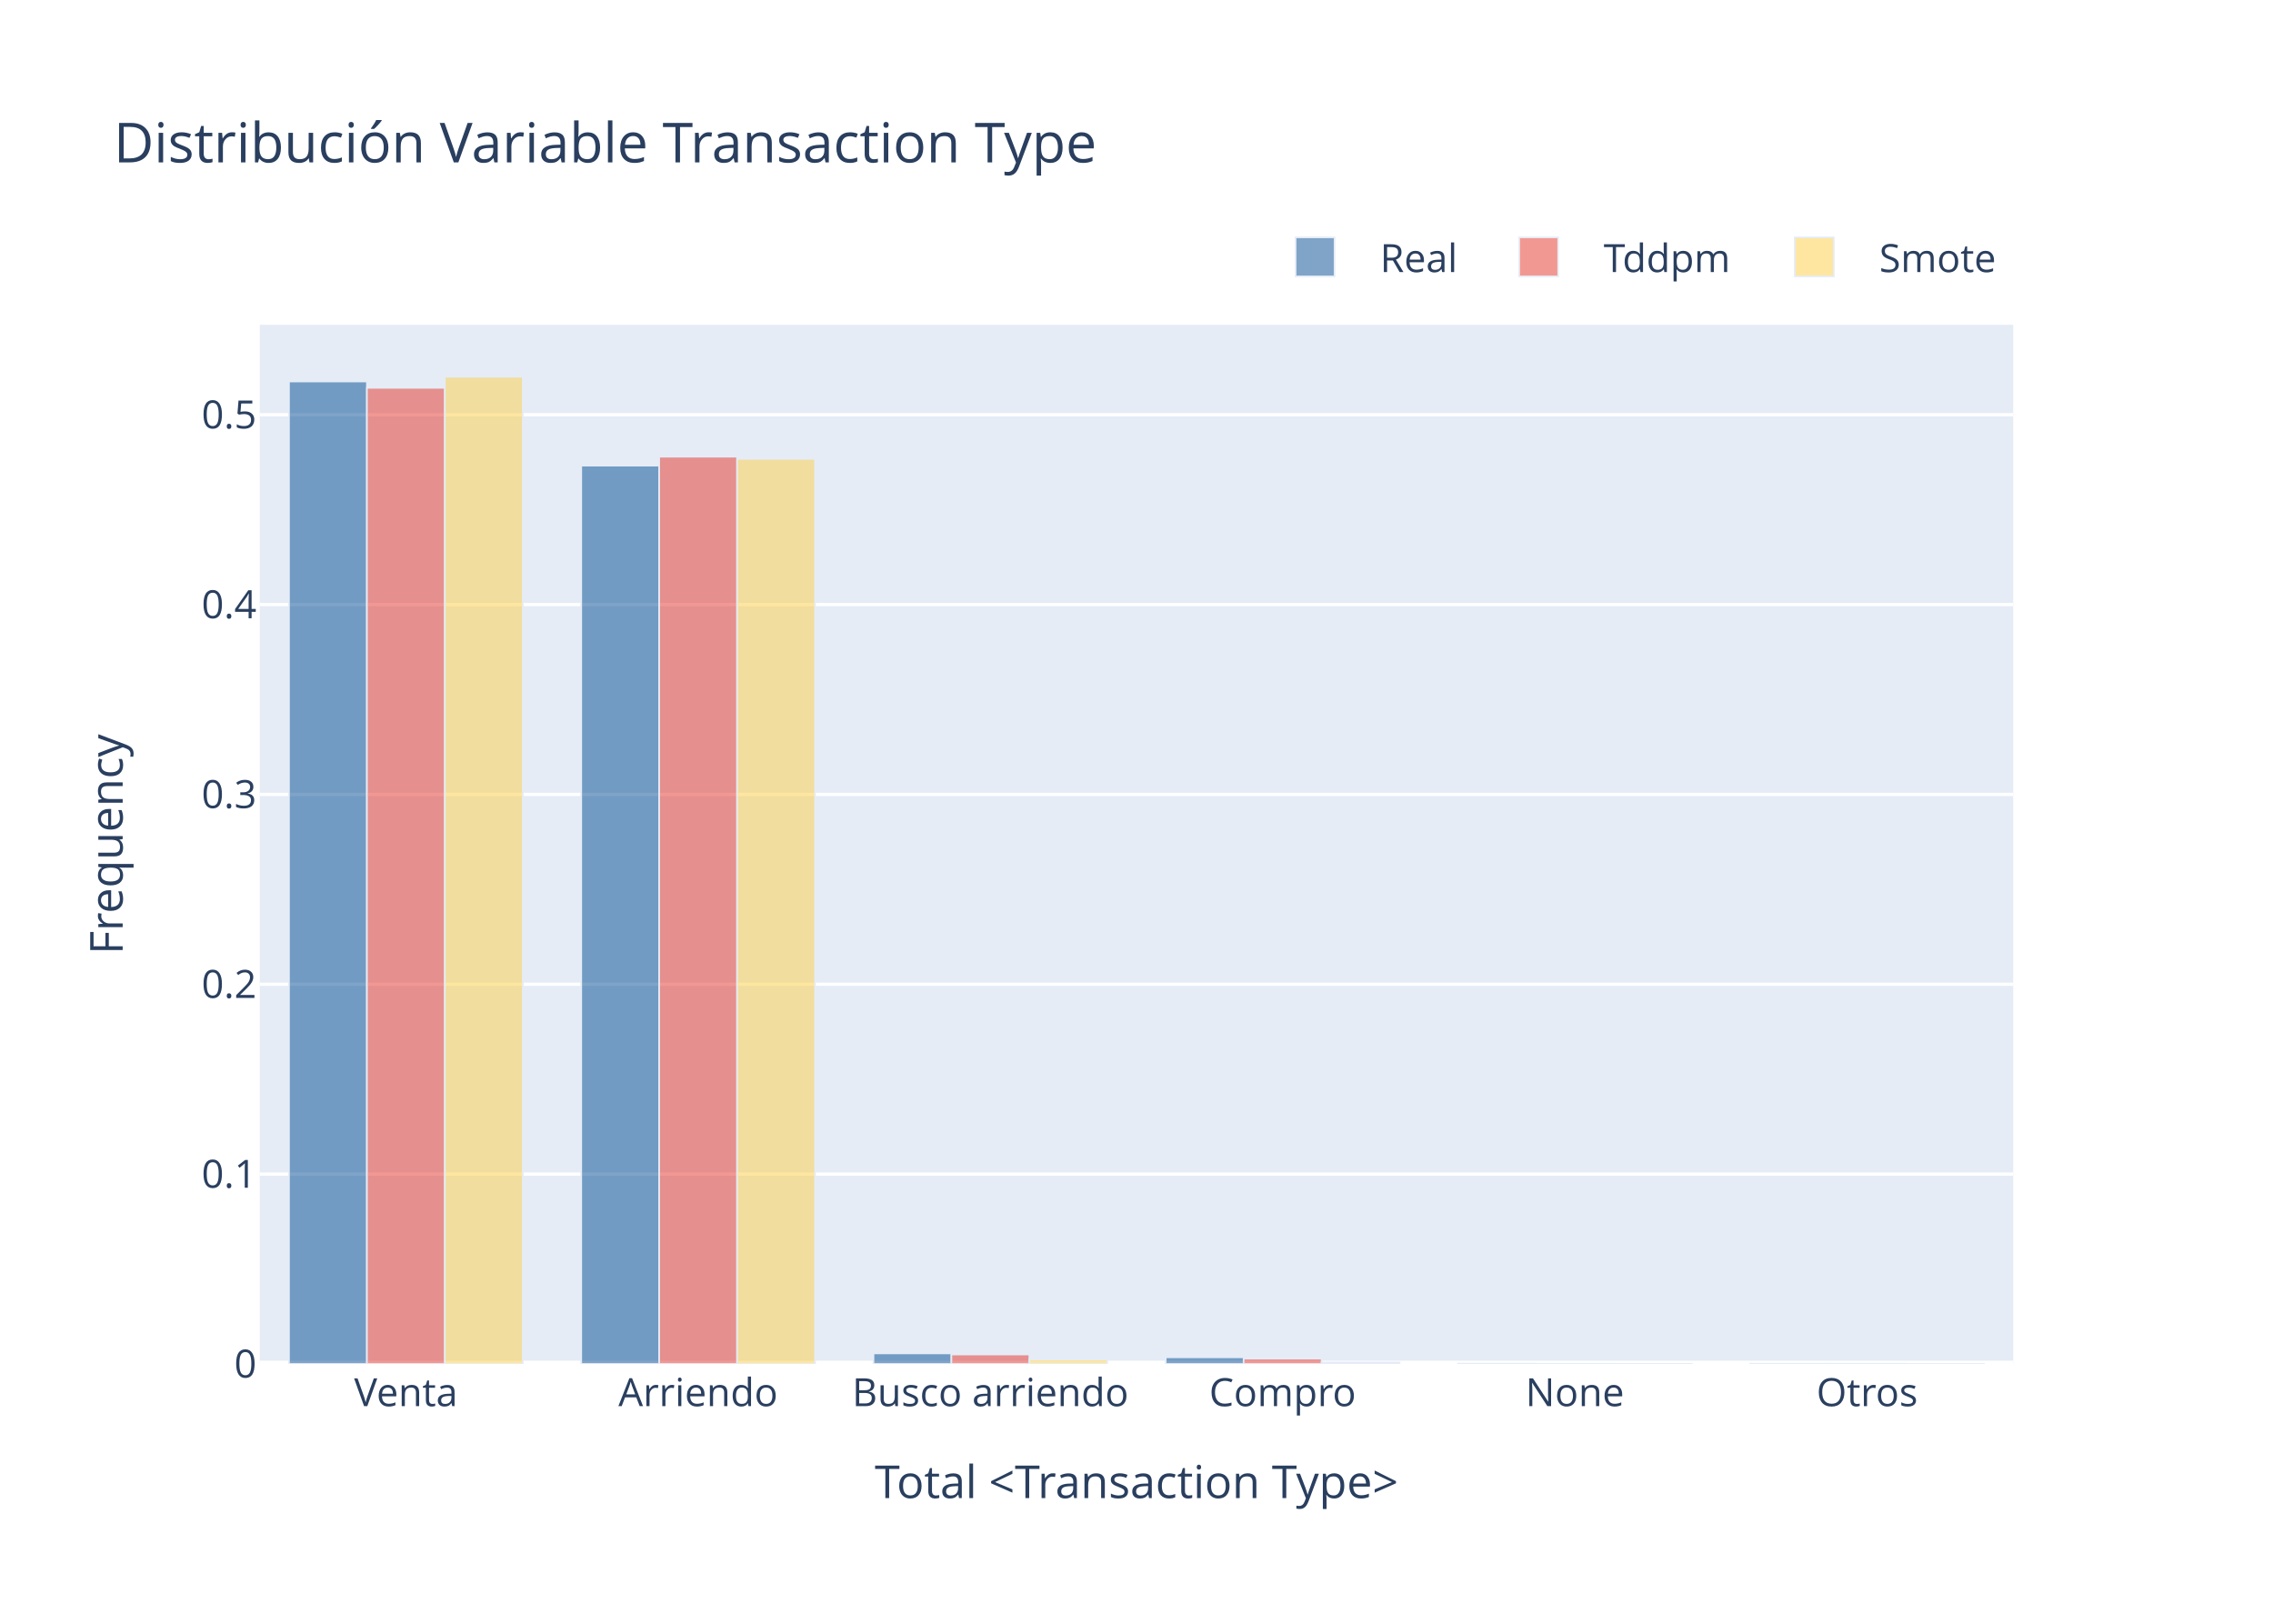
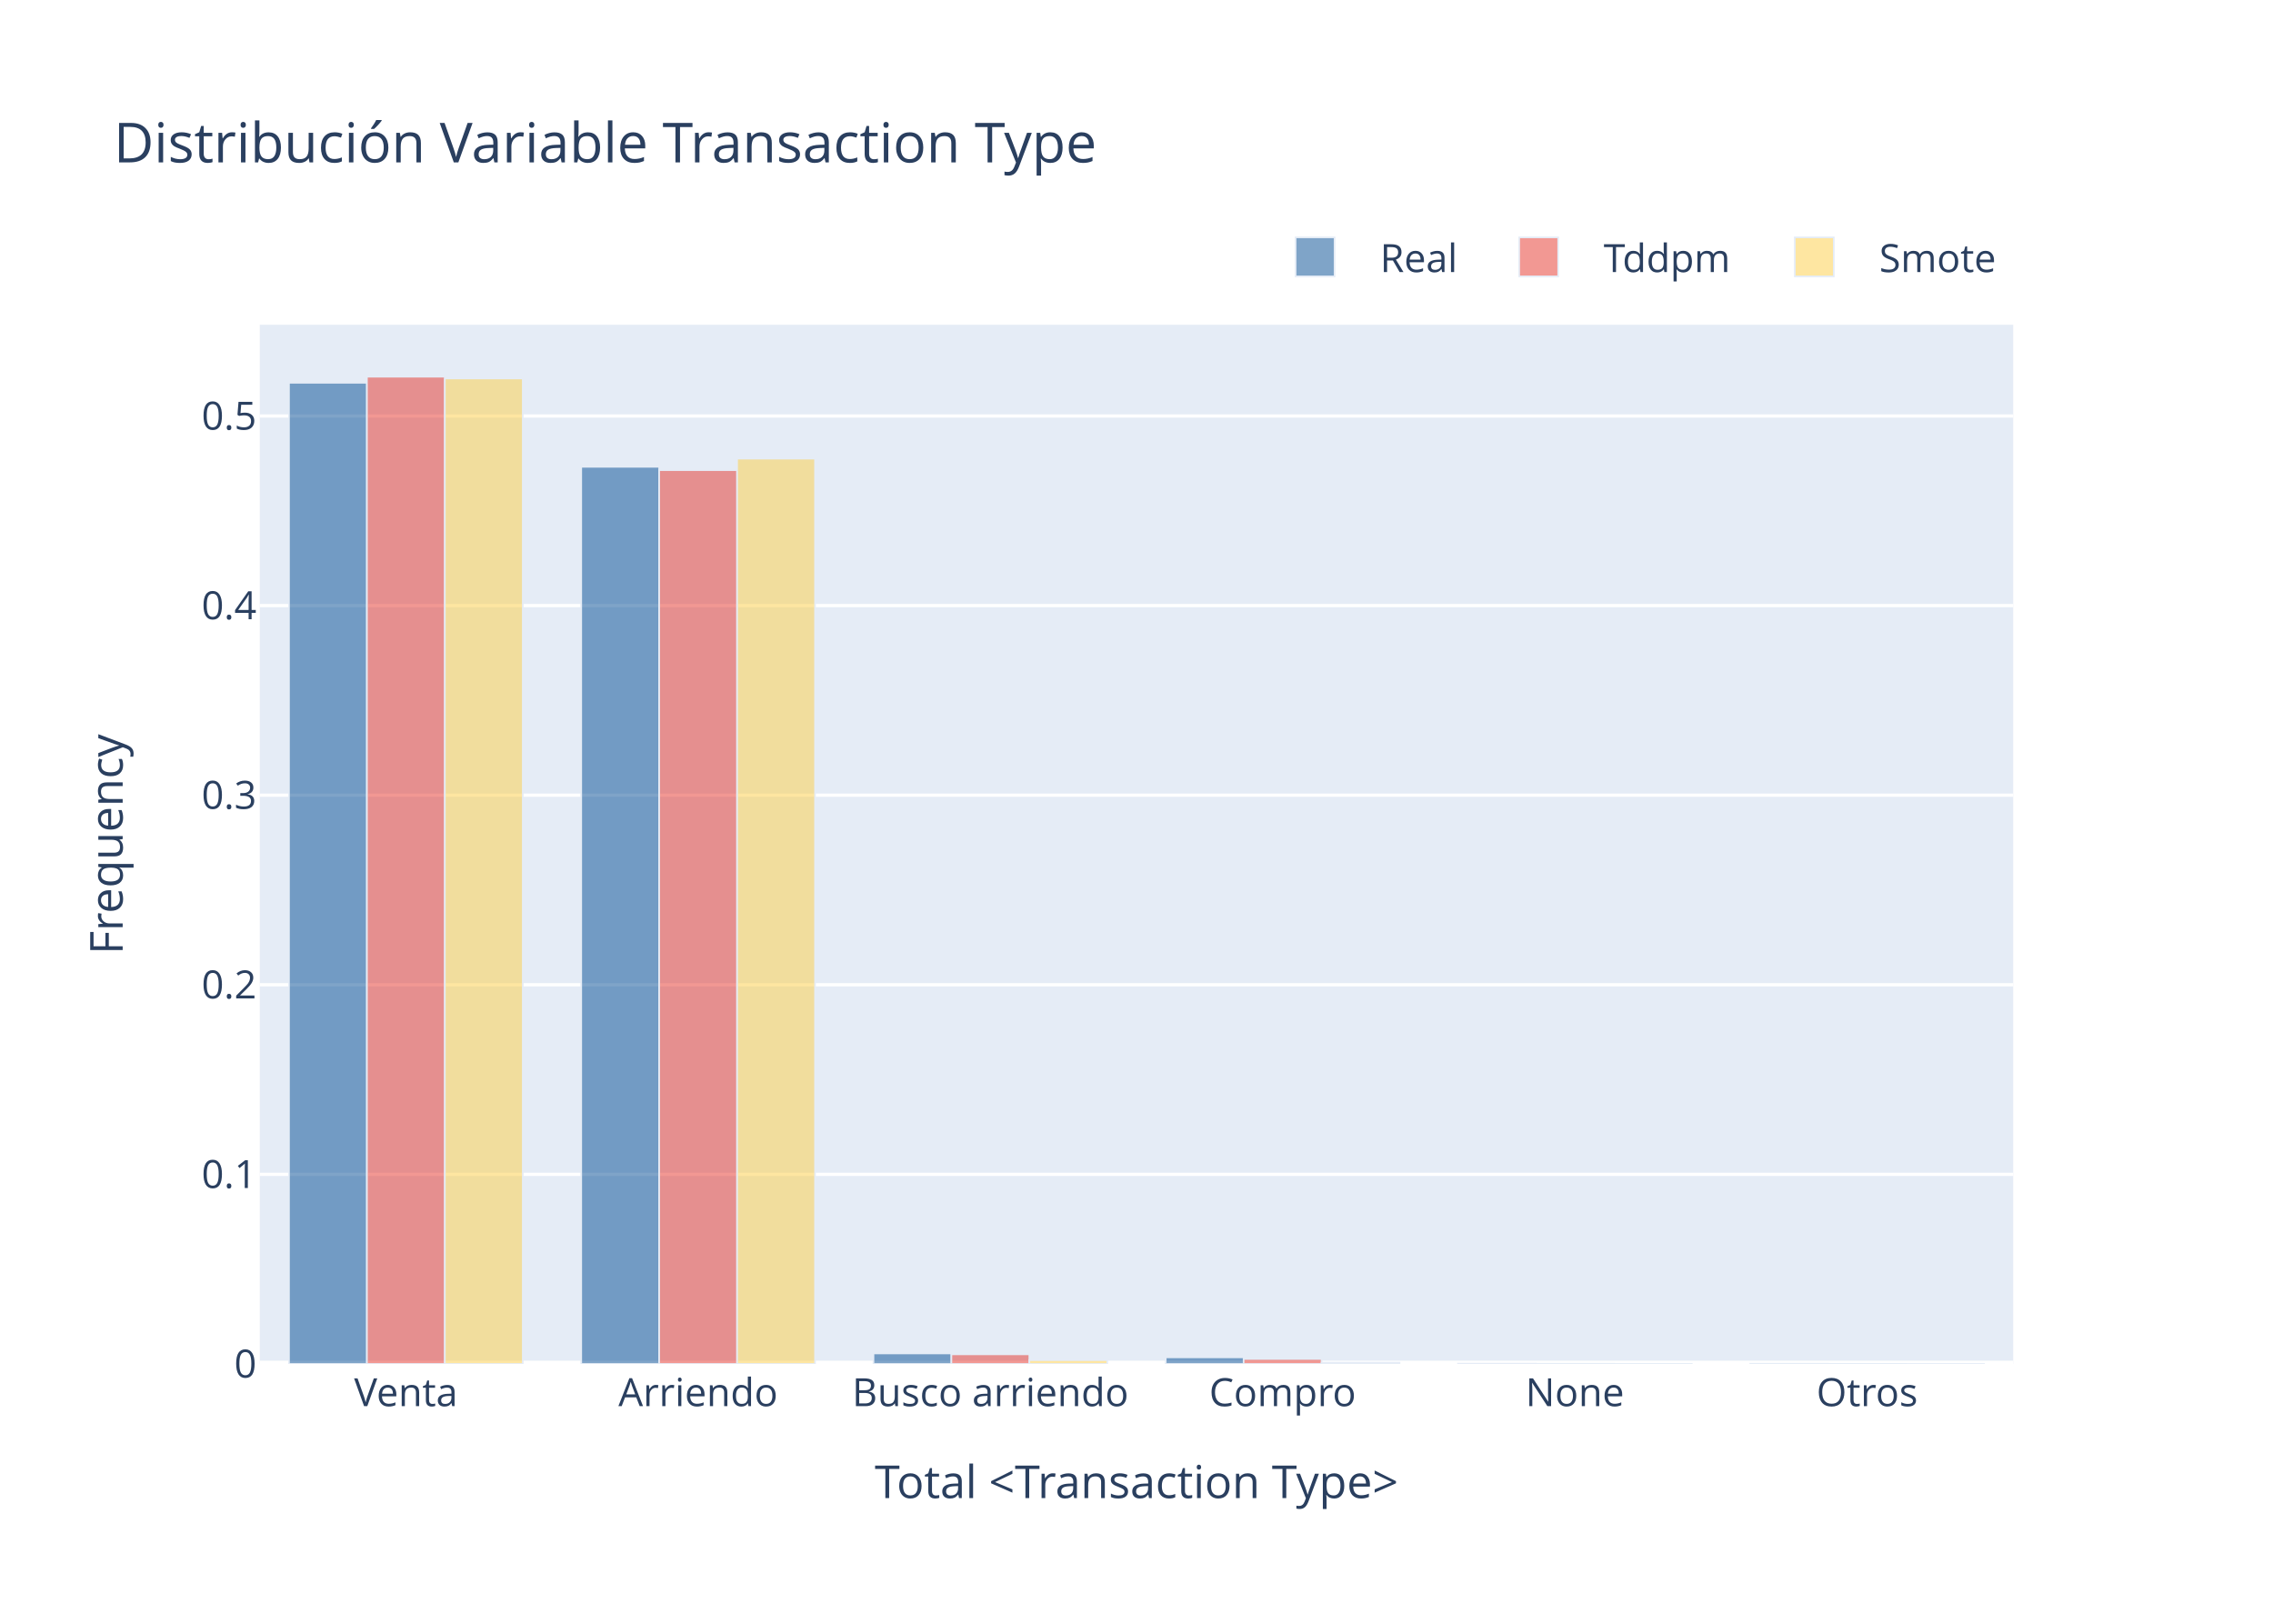
<svg xmlns="http://www.w3.org/2000/svg" class="main-svg" width="700" height="500" viewBox="0 0 700 500" style="">
  <rect x="0" y="0" width="700" height="500" style="fill: rgb(255, 255, 255); fill-opacity: 1;" />
-   <defs id="defs-ebfdbb">
+   <defs id="defs-41e50a">
    <g class="clips">
-       <clipPath id="clipebfdbbxyplot" class="plotclip">
+       <clipPath id="clip41e50axyplot" class="plotclip">
        <rect width="540" height="320" />
      </clipPath>
-       <clipPath class="axesclip" id="clipebfdbbx">
+       <clipPath class="axesclip" id="clip41e50ax">
        <rect x="80" y="0" width="540" height="500" />
      </clipPath>
-       <clipPath class="axesclip" id="clipebfdbby">
+       <clipPath class="axesclip" id="clip41e50ay">
        <rect x="0" y="100" width="700" height="320" />
      </clipPath>
-       <clipPath class="axesclip" id="clipebfdbbxy">
+       <clipPath class="axesclip" id="clip41e50axy">
        <rect x="80" y="100" width="540" height="320" />
      </clipPath>
    </g>
    <g class="gradients" />
    <g class="patterns" />
  </defs>
  <g class="bglayer">
    <rect class="bg" x="80" y="100" width="540" height="320" style="fill: rgb(229, 236, 246); fill-opacity: 1; stroke-width: 0;" />
  </g>
  <g class="layer-below">
    <g class="imagelayer" />
    <g class="shapelayer" />
  </g>
  <g class="cartesianlayer">
    <g class="subplot xy">
      <g class="layer-subplot">
        <g class="shapelayer" />
        <g class="imagelayer" />
      </g>
      <g class="minor-gridlayer">
        <g class="x" />
        <g class="y" />
      </g>
      <g class="gridlayer">
        <g class="x" />
        <g class="y">
-           <path class="ygrid crisp" transform="translate(0,361.54)" d="M80,0h540" style="stroke: rgb(255, 255, 255); stroke-opacity: 1; stroke-width: 1px;" />
-           <path class="ygrid crisp" transform="translate(0,303.08)" d="M80,0h540" style="stroke: rgb(255, 255, 255); stroke-opacity: 1; stroke-width: 1px;" />
-           <path class="ygrid crisp" transform="translate(0,244.62)" d="M80,0h540" style="stroke: rgb(255, 255, 255); stroke-opacity: 1; stroke-width: 1px;" />
-           <path class="ygrid crisp" transform="translate(0,186.17)" d="M80,0h540" style="stroke: rgb(255, 255, 255); stroke-opacity: 1; stroke-width: 1px;" />
-           <path class="ygrid crisp" transform="translate(0,127.71)" d="M80,0h540" style="stroke: rgb(255, 255, 255); stroke-opacity: 1; stroke-width: 1px;" />
+           <path class="ygrid crisp" transform="translate(0,361.62)" d="M80,0h540" style="stroke: rgb(255, 255, 255); stroke-opacity: 1; stroke-width: 1px;" />
+           <path class="ygrid crisp" transform="translate(0,303.24)" d="M80,0h540" style="stroke: rgb(255, 255, 255); stroke-opacity: 1; stroke-width: 1px;" />
+           <path class="ygrid crisp" transform="translate(0,244.86)" d="M80,0h540" style="stroke: rgb(255, 255, 255); stroke-opacity: 1; stroke-width: 1px;" />
+           <path class="ygrid crisp" transform="translate(0,186.48)" d="M80,0h540" style="stroke: rgb(255, 255, 255); stroke-opacity: 1; stroke-width: 1px;" />
+           <path class="ygrid crisp" transform="translate(0,128.1)" d="M80,0h540" style="stroke: rgb(255, 255, 255); stroke-opacity: 1; stroke-width: 1px;" />
        </g>
      </g>
      <g class="zerolinelayer">
        <path class="yzl zl crisp" transform="translate(0,420)" d="M80,0h540" style="stroke: rgb(255, 255, 255); stroke-opacity: 1; stroke-width: 2px;" />
      </g>
      <path class="xlines-below" />
      <path class="ylines-below" />
      <g class="overlines-below" />
      <g class="xaxislayer-below" />
      <g class="yaxislayer-below" />
      <g class="overaxes-below" />
-       <g class="plot" transform="translate(80,100)" clip-path="url(#clipebfdbbxyplot)">
+       <g class="plot" transform="translate(80,100)" clip-path="url(#clip41e50axyplot)">
        <g class="barlayer mlayer">
          <g class="trace bars" style="opacity: 1;">
            <g class="points">
              <g class="point">
-                 <path d="M9,320V17.47H33V320Z" style="vector-effect: none; opacity: 1; stroke-width: 0.5px; fill: rgb(0, 75, 147); fill-opacity: 0.5; stroke: rgb(229, 236, 246); stroke-opacity: 1;" />
-               </g>
-               <g class="point">
-                 <path d="M99,320V43.38H123V320Z" style="vector-effect: none; opacity: 1; stroke-width: 0.5px; fill: rgb(0, 75, 147); fill-opacity: 0.5; stroke: rgb(229, 236, 246); stroke-opacity: 1;" />
-               </g>
-               <g class="point">
-                 <path d="M189,320V316.75H213V320Z" style="vector-effect: none; opacity: 1; stroke-width: 0.5px; fill: rgb(0, 75, 147); fill-opacity: 0.5; stroke: rgb(229, 236, 246); stroke-opacity: 1;" />
-               </g>
-               <g class="point">
-                 <path d="M279,320V317.96H303V320Z" style="vector-effect: none; opacity: 1; stroke-width: 0.5px; fill: rgb(0, 75, 147); fill-opacity: 0.5; stroke: rgb(229, 236, 246); stroke-opacity: 1;" />
+                 <path d="M9,320V17.87H33V320Z" style="vector-effect: none; opacity: 1; stroke-width: 0.5px; fill: rgb(0, 75, 147); fill-opacity: 0.5; stroke: rgb(229, 236, 246); stroke-opacity: 1;" />
+               </g>
+               <g class="point">
+                 <path d="M99,320V43.75H123V320Z" style="vector-effect: none; opacity: 1; stroke-width: 0.5px; fill: rgb(0, 75, 147); fill-opacity: 0.5; stroke: rgb(229, 236, 246); stroke-opacity: 1;" />
+               </g>
+               <g class="point">
+                 <path d="M189,320V316.76H213V320Z" style="vector-effect: none; opacity: 1; stroke-width: 0.5px; fill: rgb(0, 75, 147); fill-opacity: 0.5; stroke: rgb(229, 236, 246); stroke-opacity: 1;" />
+               </g>
+               <g class="point">
+                 <path d="M279,320V317.97H303V320Z" style="vector-effect: none; opacity: 1; stroke-width: 0.5px; fill: rgb(0, 75, 147); fill-opacity: 0.5; stroke: rgb(229, 236, 246); stroke-opacity: 1;" />
              </g>
              <g class="point">
                <path d="M369,320V319.91H393V320Z" style="vector-effect: none; opacity: 1; stroke-width: 0.5px; fill: rgb(0, 75, 147); fill-opacity: 0.5; stroke: rgb(229, 236, 246); stroke-opacity: 1;" />
              </g>
              <g class="point">
                <path d="M459,320V319.94H483V320Z" style="vector-effect: none; opacity: 1; stroke-width: 0.5px; fill: rgb(0, 75, 147); fill-opacity: 0.5; stroke: rgb(229, 236, 246); stroke-opacity: 1;" />
              </g>
            </g>
          </g>
          <g class="trace bars" style="opacity: 1;">
            <g class="points">
              <g class="point">
-                 <path d="M123,320V40.63H147V320Z" style="vector-effect: none; opacity: 1; stroke-width: 0.5px; fill: rgb(230, 51, 41); fill-opacity: 0.5; stroke: rgb(229, 236, 246); stroke-opacity: 1;" />
-               </g>
-               <g class="point">
-                 <path d="M213,320V317.09H237V320Z" style="vector-effect: none; opacity: 1; stroke-width: 0.5px; fill: rgb(230, 51, 41); fill-opacity: 0.5; stroke: rgb(229, 236, 246); stroke-opacity: 1;" />
-               </g>
-               <g class="point">
-                 <path d="M303,320V318.37H327V320Z" style="vector-effect: none; opacity: 1; stroke-width: 0.5px; fill: rgb(230, 51, 41); fill-opacity: 0.5; stroke: rgb(229, 236, 246); stroke-opacity: 1;" />
+                 <path d="M123,320V44.77H147V320Z" style="vector-effect: none; opacity: 1; stroke-width: 0.5px; fill: rgb(230, 51, 41); fill-opacity: 0.5; stroke: rgb(229, 236, 246); stroke-opacity: 1;" />
+               </g>
+               <g class="point">
+                 <path d="M213,320V317.04H237V320Z" style="vector-effect: none; opacity: 1; stroke-width: 0.5px; fill: rgb(230, 51, 41); fill-opacity: 0.5; stroke: rgb(229, 236, 246); stroke-opacity: 1;" />
+               </g>
+               <g class="point">
+                 <path d="M303,320V318.47H327V320Z" style="vector-effect: none; opacity: 1; stroke-width: 0.5px; fill: rgb(230, 51, 41); fill-opacity: 0.5; stroke: rgb(229, 236, 246); stroke-opacity: 1;" />
              </g>
              <g class="point">
                <path d="M393,320V319.95H417V320Z" style="vector-effect: none; opacity: 1; stroke-width: 0.5px; fill: rgb(230, 51, 41); fill-opacity: 0.5; stroke: rgb(229, 236, 246); stroke-opacity: 1;" />
              </g>
              <g class="point">
-                 <path d="M483,320V319.94H507V320Z" style="vector-effect: none; opacity: 1; stroke-width: 0.5px; fill: rgb(230, 51, 41); fill-opacity: 0.5; stroke: rgb(229, 236, 246); stroke-opacity: 1;" />
-               </g>
-               <g class="point">
-                 <path d="M33,320V19.43H57V320Z" style="vector-effect: none; opacity: 1; stroke-width: 0.5px; fill: rgb(230, 51, 41); fill-opacity: 0.5; stroke: rgb(229, 236, 246); stroke-opacity: 1;" />
+                 <path d="M483,320V319.97H507V320Z" style="vector-effect: none; opacity: 1; stroke-width: 0.5px; fill: rgb(230, 51, 41); fill-opacity: 0.5; stroke: rgb(229, 236, 246); stroke-opacity: 1;" />
+               </g>
+               <g class="point">
+                 <path d="M33,320V16H57V320Z" style="vector-effect: none; opacity: 1; stroke-width: 0.5px; fill: rgb(230, 51, 41); fill-opacity: 0.5; stroke: rgb(229, 236, 246); stroke-opacity: 1;" />
              </g>
            </g>
          </g>
          <g class="trace bars" style="opacity: 1;">
            <g class="points">
              <g class="point">
-                 <path d="M147,320V41.3H171V320Z" style="vector-effect: none; opacity: 1; stroke-width: 0.5px; fill: rgb(254, 207, 68); fill-opacity: 0.5; stroke: rgb(229, 236, 246); stroke-opacity: 1;" />
-               </g>
-               <g class="point">
-                 <path d="M237,320V318.62H261V320Z" style="vector-effect: none; opacity: 1; stroke-width: 0.5px; fill: rgb(254, 207, 68); fill-opacity: 0.5; stroke: rgb(229, 236, 246); stroke-opacity: 1;" />
-               </g>
-               <g class="point">
-                 <path d="M327,320V319.54H351V320Z" style="vector-effect: none; opacity: 1; stroke-width: 0.5px; fill: rgb(254, 207, 68); fill-opacity: 0.5; stroke: rgb(229, 236, 246); stroke-opacity: 1;" />
-               </g>
-               <g class="point">
-                 <path d="M417,320V319.97H441V320Z" style="vector-effect: none; opacity: 1; stroke-width: 0.5px; fill: rgb(254, 207, 68); fill-opacity: 0.5; stroke: rgb(229, 236, 246); stroke-opacity: 1;" />
-               </g>
-               <g class="point">
-                 <path d="M507,320V319.98H531V320Z" style="vector-effect: none; opacity: 1; stroke-width: 0.5px; fill: rgb(254, 207, 68); fill-opacity: 0.5; stroke: rgb(229, 236, 246); stroke-opacity: 1;" />
-               </g>
-               <g class="point">
-                 <path d="M57,320V16H81V320Z" style="vector-effect: none; opacity: 1; stroke-width: 0.5px; fill: rgb(254, 207, 68); fill-opacity: 0.5; stroke: rgb(229, 236, 246); stroke-opacity: 1;" />
+                 <path d="M147,320V41.23H171V320Z" style="vector-effect: none; opacity: 1; stroke-width: 0.5px; fill: rgb(254, 207, 68); fill-opacity: 0.5; stroke: rgb(229, 236, 246); stroke-opacity: 1;" />
+               </g>
+               <g class="point">
+                 <path d="M237,320V318.83H261V320Z" style="vector-effect: none; opacity: 1; stroke-width: 0.5px; fill: rgb(254, 207, 68); fill-opacity: 0.5; stroke: rgb(229, 236, 246); stroke-opacity: 1;" />
+               </g>
+               <g class="point">
+                 <path d="M327,320V319.62H351V320Z" style="vector-effect: none; opacity: 1; stroke-width: 0.5px; fill: rgb(254, 207, 68); fill-opacity: 0.5; stroke: rgb(229, 236, 246); stroke-opacity: 1;" />
+               </g>
+               <g class="point">
+                 <path d="M417,320V319.98H441V320Z" style="vector-effect: none; opacity: 1; stroke-width: 0.5px; fill: rgb(254, 207, 68); fill-opacity: 0.5; stroke: rgb(229, 236, 246); stroke-opacity: 1;" />
+               </g>
+               <g class="point">
+                 <path d="M507,320V319.99H531V320Z" style="vector-effect: none; opacity: 1; stroke-width: 0.5px; fill: rgb(254, 207, 68); fill-opacity: 0.5; stroke: rgb(229, 236, 246); stroke-opacity: 1;" />
+               </g>
+               <g class="point">
+                 <path d="M57,320V16.54H81V320Z" style="vector-effect: none; opacity: 1; stroke-width: 0.5px; fill: rgb(254, 207, 68); fill-opacity: 0.5; stroke: rgb(229, 236, 246); stroke-opacity: 1;" />
              </g>
            </g>
          </g>
        </g>
      </g>
      <g class="overplot" />
      <path class="xlines-above crisp" d="M0,0" style="fill: none;" />
      <path class="ylines-above crisp" d="M0,0" style="fill: none;" />
      <g class="overlines-above" />
      <g class="xaxislayer-above">
        <g class="xtick">
          <text text-anchor="middle" x="0" y="433" transform="translate(125,0)" style="font-family: 'Open Sans', verdana, arial, sans-serif; font-size: 12px; fill: rgb(42, 63, 95); fill-opacity: 1; white-space: pre; opacity: 1;">Venta</text>
        </g>
        <g class="xtick">
          <text text-anchor="middle" x="0" y="433" transform="translate(215,0)" style="font-family: 'Open Sans', verdana, arial, sans-serif; font-size: 12px; fill: rgb(42, 63, 95); fill-opacity: 1; white-space: pre; opacity: 1;">Arriendo</text>
        </g>
        <g class="xtick">
          <text text-anchor="middle" x="0" y="433" transform="translate(305,0)" style="font-family: 'Open Sans', verdana, arial, sans-serif; font-size: 12px; fill: rgb(42, 63, 95); fill-opacity: 1; white-space: pre; opacity: 1;">Busco arriendo</text>
        </g>
        <g class="xtick">
          <text text-anchor="middle" x="0" y="433" transform="translate(395,0)" style="font-family: 'Open Sans', verdana, arial, sans-serif; font-size: 12px; fill: rgb(42, 63, 95); fill-opacity: 1; white-space: pre; opacity: 1;">Compro</text>
        </g>
        <g class="xtick">
          <text text-anchor="middle" x="0" y="433" transform="translate(485,0)" style="font-family: 'Open Sans', verdana, arial, sans-serif; font-size: 12px; fill: rgb(42, 63, 95); fill-opacity: 1; white-space: pre; opacity: 1;">None</text>
        </g>
        <g class="xtick">
          <text text-anchor="middle" x="0" y="433" transform="translate(575,0)" style="font-family: 'Open Sans', verdana, arial, sans-serif; font-size: 12px; fill: rgb(42, 63, 95); fill-opacity: 1; white-space: pre; opacity: 1;">Otros</text>
        </g>
      </g>
      <g class="yaxislayer-above">
        <g class="ytick">
          <text text-anchor="end" x="79" y="4.2" transform="translate(0,420)" style="font-family: 'Open Sans', verdana, arial, sans-serif; font-size: 12px; fill: rgb(42, 63, 95); fill-opacity: 1; white-space: pre; opacity: 1;">0</text>
        </g>
        <g class="ytick">
-           <text text-anchor="end" x="79" y="4.2" style="font-family: 'Open Sans', verdana, arial, sans-serif; font-size: 12px; fill: rgb(42, 63, 95); fill-opacity: 1; white-space: pre; opacity: 1;" transform="translate(0,361.54)">0.1</text>
-         </g>
-         <g class="ytick">
-           <text text-anchor="end" x="79" y="4.2" style="font-family: 'Open Sans', verdana, arial, sans-serif; font-size: 12px; fill: rgb(42, 63, 95); fill-opacity: 1; white-space: pre; opacity: 1;" transform="translate(0,303.08)">0.2</text>
-         </g>
-         <g class="ytick">
-           <text text-anchor="end" x="79" y="4.2" style="font-family: 'Open Sans', verdana, arial, sans-serif; font-size: 12px; fill: rgb(42, 63, 95); fill-opacity: 1; white-space: pre; opacity: 1;" transform="translate(0,244.62)">0.3</text>
-         </g>
-         <g class="ytick">
-           <text text-anchor="end" x="79" y="4.2" style="font-family: 'Open Sans', verdana, arial, sans-serif; font-size: 12px; fill: rgb(42, 63, 95); fill-opacity: 1; white-space: pre; opacity: 1;" transform="translate(0,186.17)">0.4</text>
-         </g>
-         <g class="ytick">
-           <text text-anchor="end" x="79" y="4.2" style="font-family: 'Open Sans', verdana, arial, sans-serif; font-size: 12px; fill: rgb(42, 63, 95); fill-opacity: 1; white-space: pre; opacity: 1;" transform="translate(0,127.71)">0.5</text>
+           <text text-anchor="end" x="79" y="4.2" style="font-family: 'Open Sans', verdana, arial, sans-serif; font-size: 12px; fill: rgb(42, 63, 95); fill-opacity: 1; white-space: pre; opacity: 1;" transform="translate(0,361.62)">0.1</text>
+         </g>
+         <g class="ytick">
+           <text text-anchor="end" x="79" y="4.2" style="font-family: 'Open Sans', verdana, arial, sans-serif; font-size: 12px; fill: rgb(42, 63, 95); fill-opacity: 1; white-space: pre; opacity: 1;" transform="translate(0,303.24)">0.2</text>
+         </g>
+         <g class="ytick">
+           <text text-anchor="end" x="79" y="4.2" style="font-family: 'Open Sans', verdana, arial, sans-serif; font-size: 12px; fill: rgb(42, 63, 95); fill-opacity: 1; white-space: pre; opacity: 1;" transform="translate(0,244.86)">0.3</text>
+         </g>
+         <g class="ytick">
+           <text text-anchor="end" x="79" y="4.2" style="font-family: 'Open Sans', verdana, arial, sans-serif; font-size: 12px; fill: rgb(42, 63, 95); fill-opacity: 1; white-space: pre; opacity: 1;" transform="translate(0,186.48)">0.4</text>
+         </g>
+         <g class="ytick">
+           <text text-anchor="end" x="79" y="4.2" style="font-family: 'Open Sans', verdana, arial, sans-serif; font-size: 12px; fill: rgb(42, 63, 95); fill-opacity: 1; white-space: pre; opacity: 1;" transform="translate(0,128.1)">0.5</text>
        </g>
      </g>
      <g class="overaxes-above" />
    </g>
  </g>
  <g class="polarlayer" />
  <g class="smithlayer" />
  <g class="ternarylayer" />
  <g class="geolayer" />
  <g class="funnelarealayer" />
  <g class="pielayer" />
  <g class="iciclelayer" />
  <g class="treemaplayer" />
  <g class="sunburstlayer" />
  <g class="glimages" />
-   <defs id="topdefs-ebfdbb">
+   <defs id="topdefs-41e50a">
    <g class="clips" />
-     <clipPath id="legendebfdbb">
+     <clipPath id="legend41e50a">
      <rect width="235" height="29" x="0" y="0" />
    </clipPath>
  </defs>
  <g class="layer-above">
    <g class="imagelayer" />
    <g class="shapelayer" />
  </g>
  <g class="infolayer">
    <g class="legend" pointer-events="all" transform="translate(385,64.6)">
      <rect class="bg" shape-rendering="crispEdges" width="235" height="29" x="0" y="0" style="stroke: rgb(68, 68, 68); stroke-opacity: 1; fill: rgb(255, 255, 255); fill-opacity: 1; stroke-width: 0px;" />
-       <g class="scrollbox" transform="" clip-path="url(#legendebfdbb)">
+       <g class="scrollbox" transform="" clip-path="url(#legend41e50a)">
        <g class="groups">
          <g class="traces" transform="translate(0,14.5)" style="opacity: 1;">
            <text class="legendtext" text-anchor="start" x="40" y="4.68" style="font-family: 'Open Sans', verdana, arial, sans-serif; font-size: 12px; fill: rgb(42, 63, 95); fill-opacity: 1; white-space: pre;">Real</text>
            <g class="layers" style="opacity: 1;">
              <g class="legendfill" />
              <g class="legendlines" />
              <g class="legendsymbols">
                <g class="legendpoints">
                  <path class="legendundefined" d="M6,6H-6V-6H6Z" transform="translate(20,0)" style="stroke-width: 0.5px; fill: rgb(0, 75, 147); fill-opacity: 0.5; stroke: rgb(229, 236, 246); stroke-opacity: 1;" />
                </g>
              </g>
            </g>
            <rect class="legendtoggle" x="0" y="-9.5" width="66.359" height="19" style="fill: rgb(0, 0, 0); fill-opacity: 0;" />
          </g>
          <g class="traces" transform="translate(68.85938,14.5)" style="opacity: 1;">
            <text class="legendtext" text-anchor="start" x="40" y="4.68" style="font-family: 'Open Sans', verdana, arial, sans-serif; font-size: 12px; fill: rgb(42, 63, 95); fill-opacity: 1; white-space: pre;">Tddpm</text>
            <g class="layers" style="opacity: 1;">
              <g class="legendfill" />
              <g class="legendlines" />
              <g class="legendsymbols">
                <g class="legendpoints">
                  <path class="legendundefined" d="M6,6H-6V-6H6Z" transform="translate(20,0)" style="stroke-width: 0.5px; fill: rgb(230, 51, 41); fill-opacity: 0.5; stroke: rgb(229, 236, 246); stroke-opacity: 1;" />
                </g>
              </g>
            </g>
            <rect class="legendtoggle" x="0" y="-9.5" width="82.375" height="19" style="fill: rgb(0, 0, 0); fill-opacity: 0;" />
          </g>
          <g class="traces" transform="translate(153.7344,14.5)" style="opacity: 1;">
            <text class="legendtext" text-anchor="start" x="40" y="4.68" style="font-family: 'Open Sans', verdana, arial, sans-serif; font-size: 12px; fill: rgb(42, 63, 95); fill-opacity: 1; white-space: pre;">Smote</text>
            <g class="layers" style="opacity: 1;">
              <g class="legendfill" />
              <g class="legendlines" />
              <g class="legendsymbols">
                <g class="legendpoints">
                  <path class="legendundefined" d="M6,6H-6V-6H6Z" transform="translate(20,0)" style="stroke-width: 0.5px; fill: rgb(254, 207, 68); fill-opacity: 0.5; stroke: rgb(229, 236, 246); stroke-opacity: 1;" />
                </g>
              </g>
            </g>
            <rect class="legendtoggle" x="0" y="-9.5" width="78.734" height="19" style="fill: rgb(0, 0, 0); fill-opacity: 0;" />
          </g>
        </g>
      </g>
      <rect class="scrollbar" rx="20" ry="3" width="0" height="0" x="0" y="0" style="fill: rgb(128, 139, 164); fill-opacity: 1;" />
    </g>
    <g class="g-gtitle">
      <text class="gtitle" x="35" y="50" text-anchor="start" dy="0em" style="font-family: 'Open Sans', verdana, arial, sans-serif; font-size: 17px; fill: rgb(42, 63, 95); opacity: 1; font-weight: normal; white-space: pre;">Distribución Variable Transaction Type</text>
    </g>
    <g class="g-xtitle">
      <text class="xtitle" x="350" y="461.3" text-anchor="middle" style="font-family: 'Open Sans', verdana, arial, sans-serif; font-size: 14px; fill: rgb(42, 63, 95); opacity: 1; font-weight: normal; white-space: pre;">Total &lt;Transaction Type&gt;</text>
    </g>
    <g class="g-ytitle">
      <text class="ytitle" transform="rotate(-90,37.77813,260)" x="37.778" y="260" text-anchor="middle" style="font-family: 'Open Sans', verdana, arial, sans-serif; font-size: 14px; fill: rgb(42, 63, 95); opacity: 1; font-weight: normal; white-space: pre;">Frequency</text>
    </g>
  </g>
</svg>
